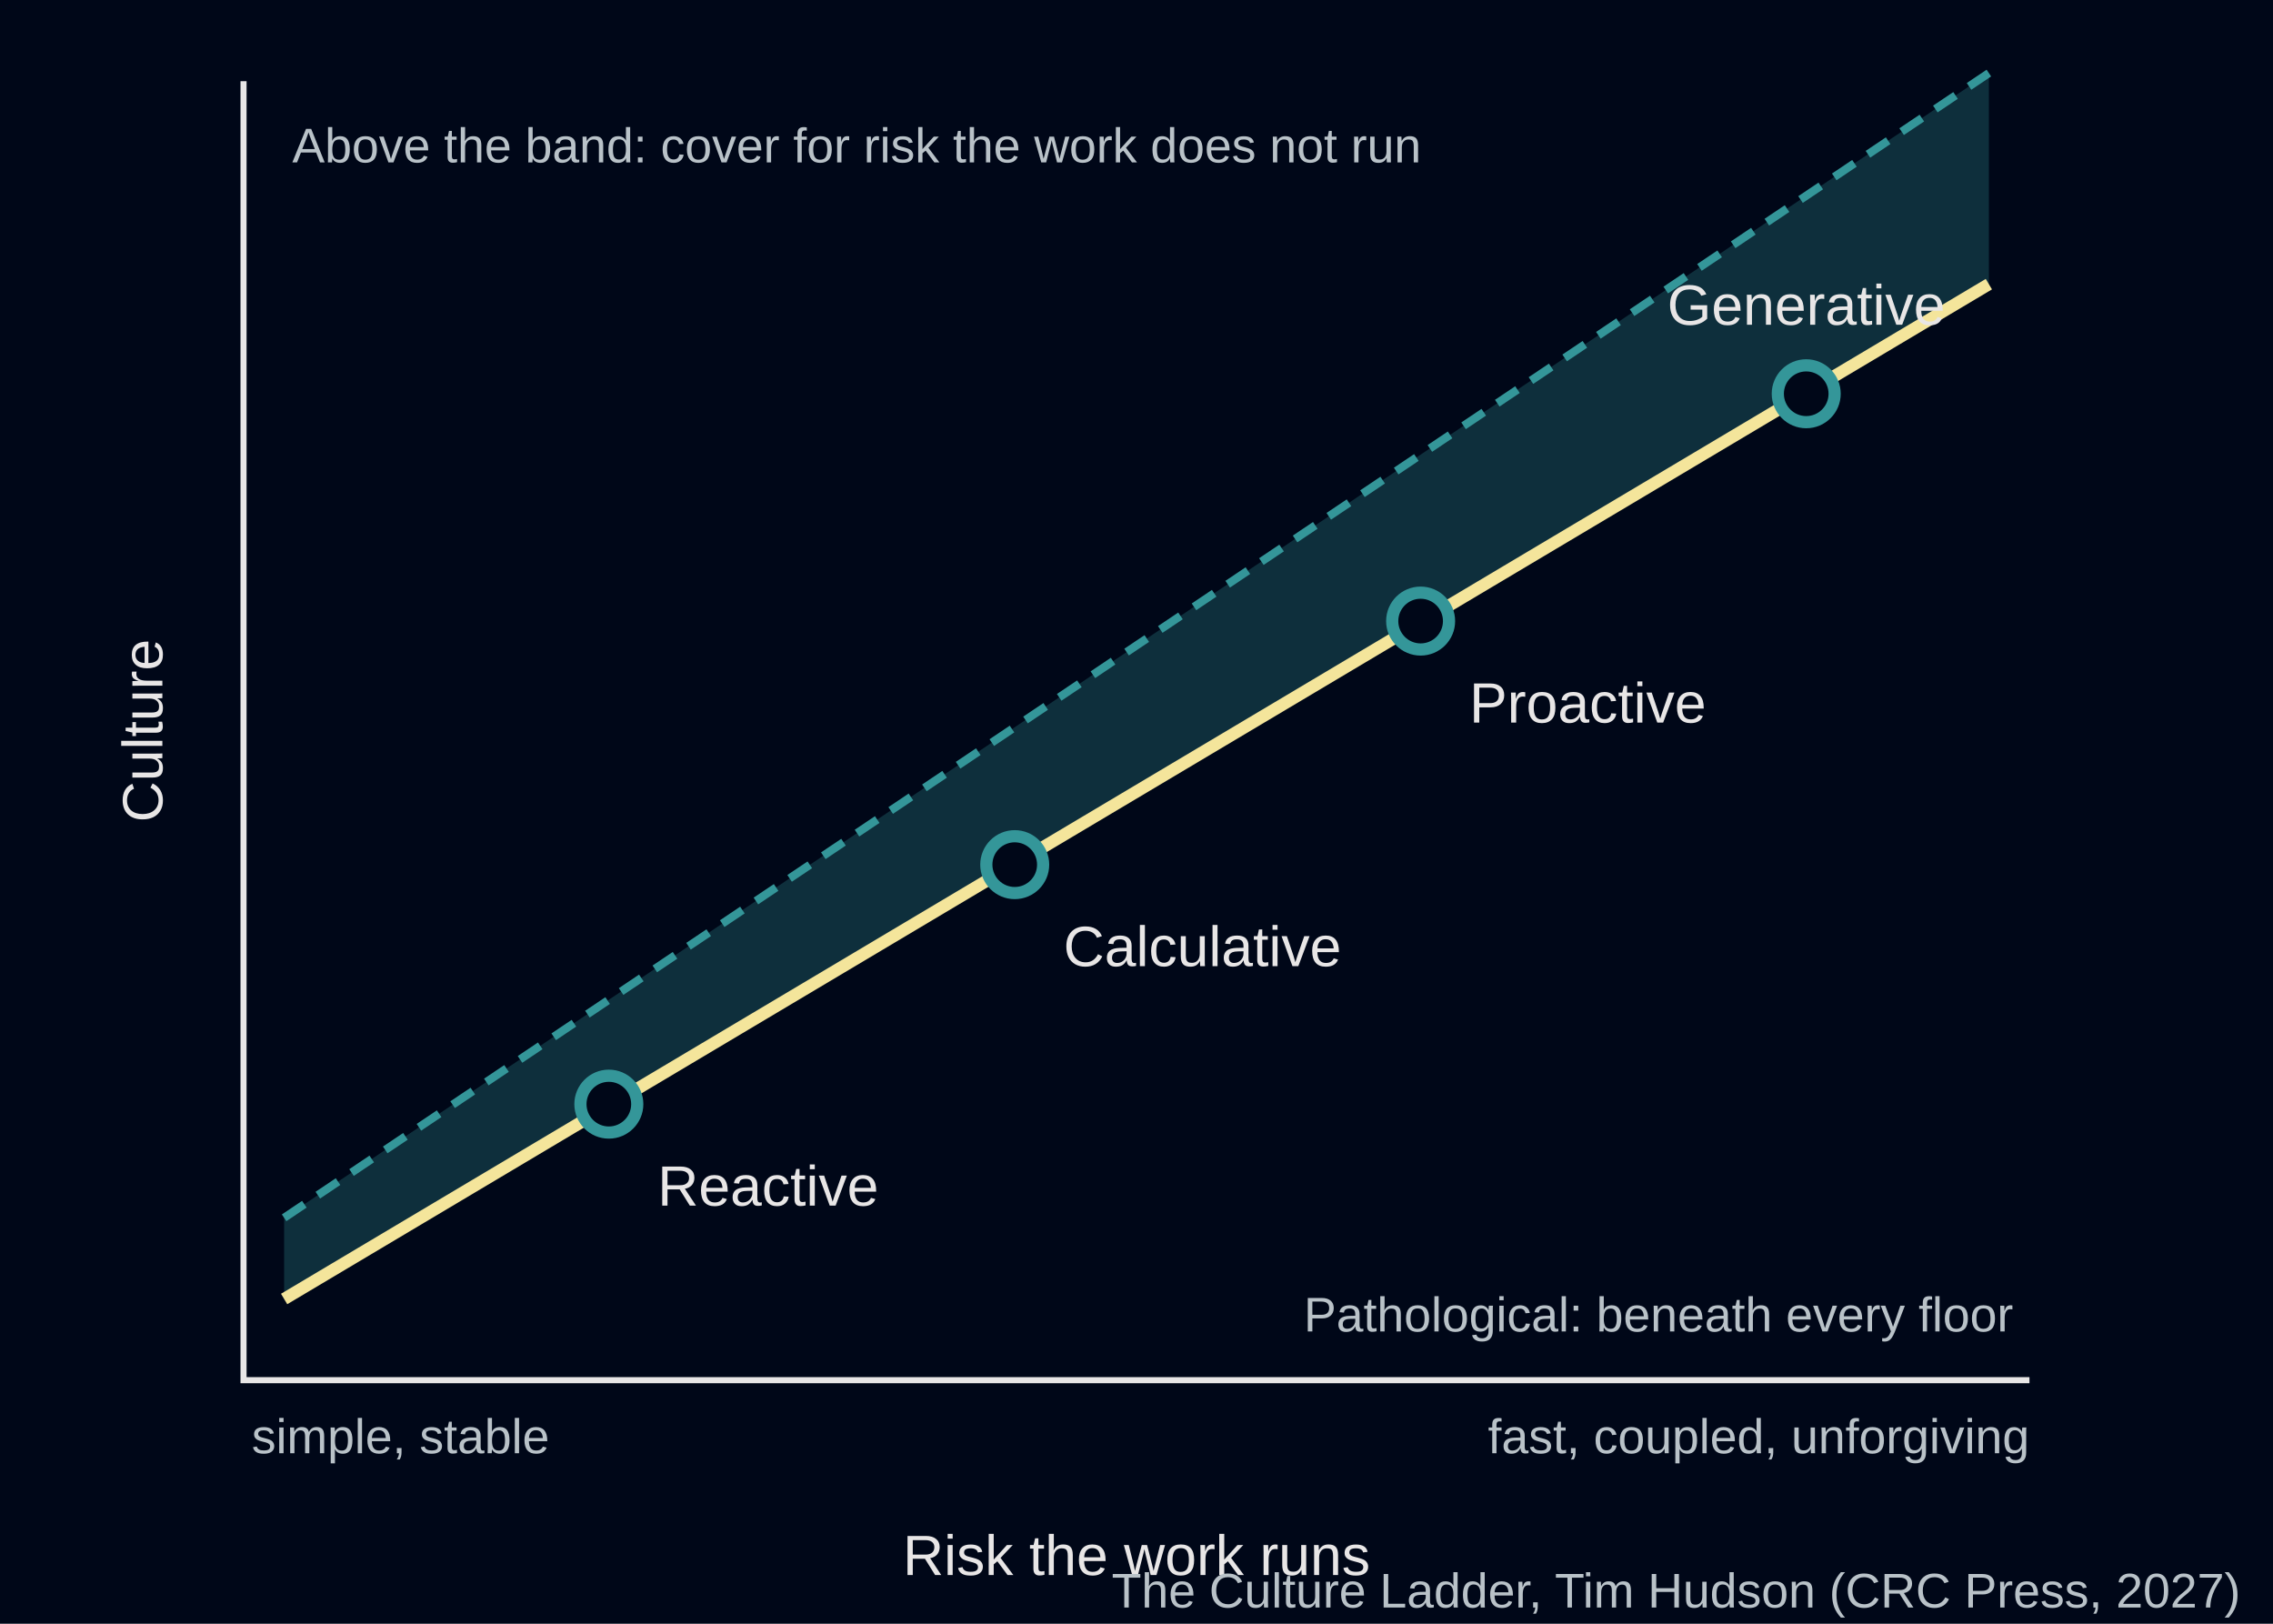
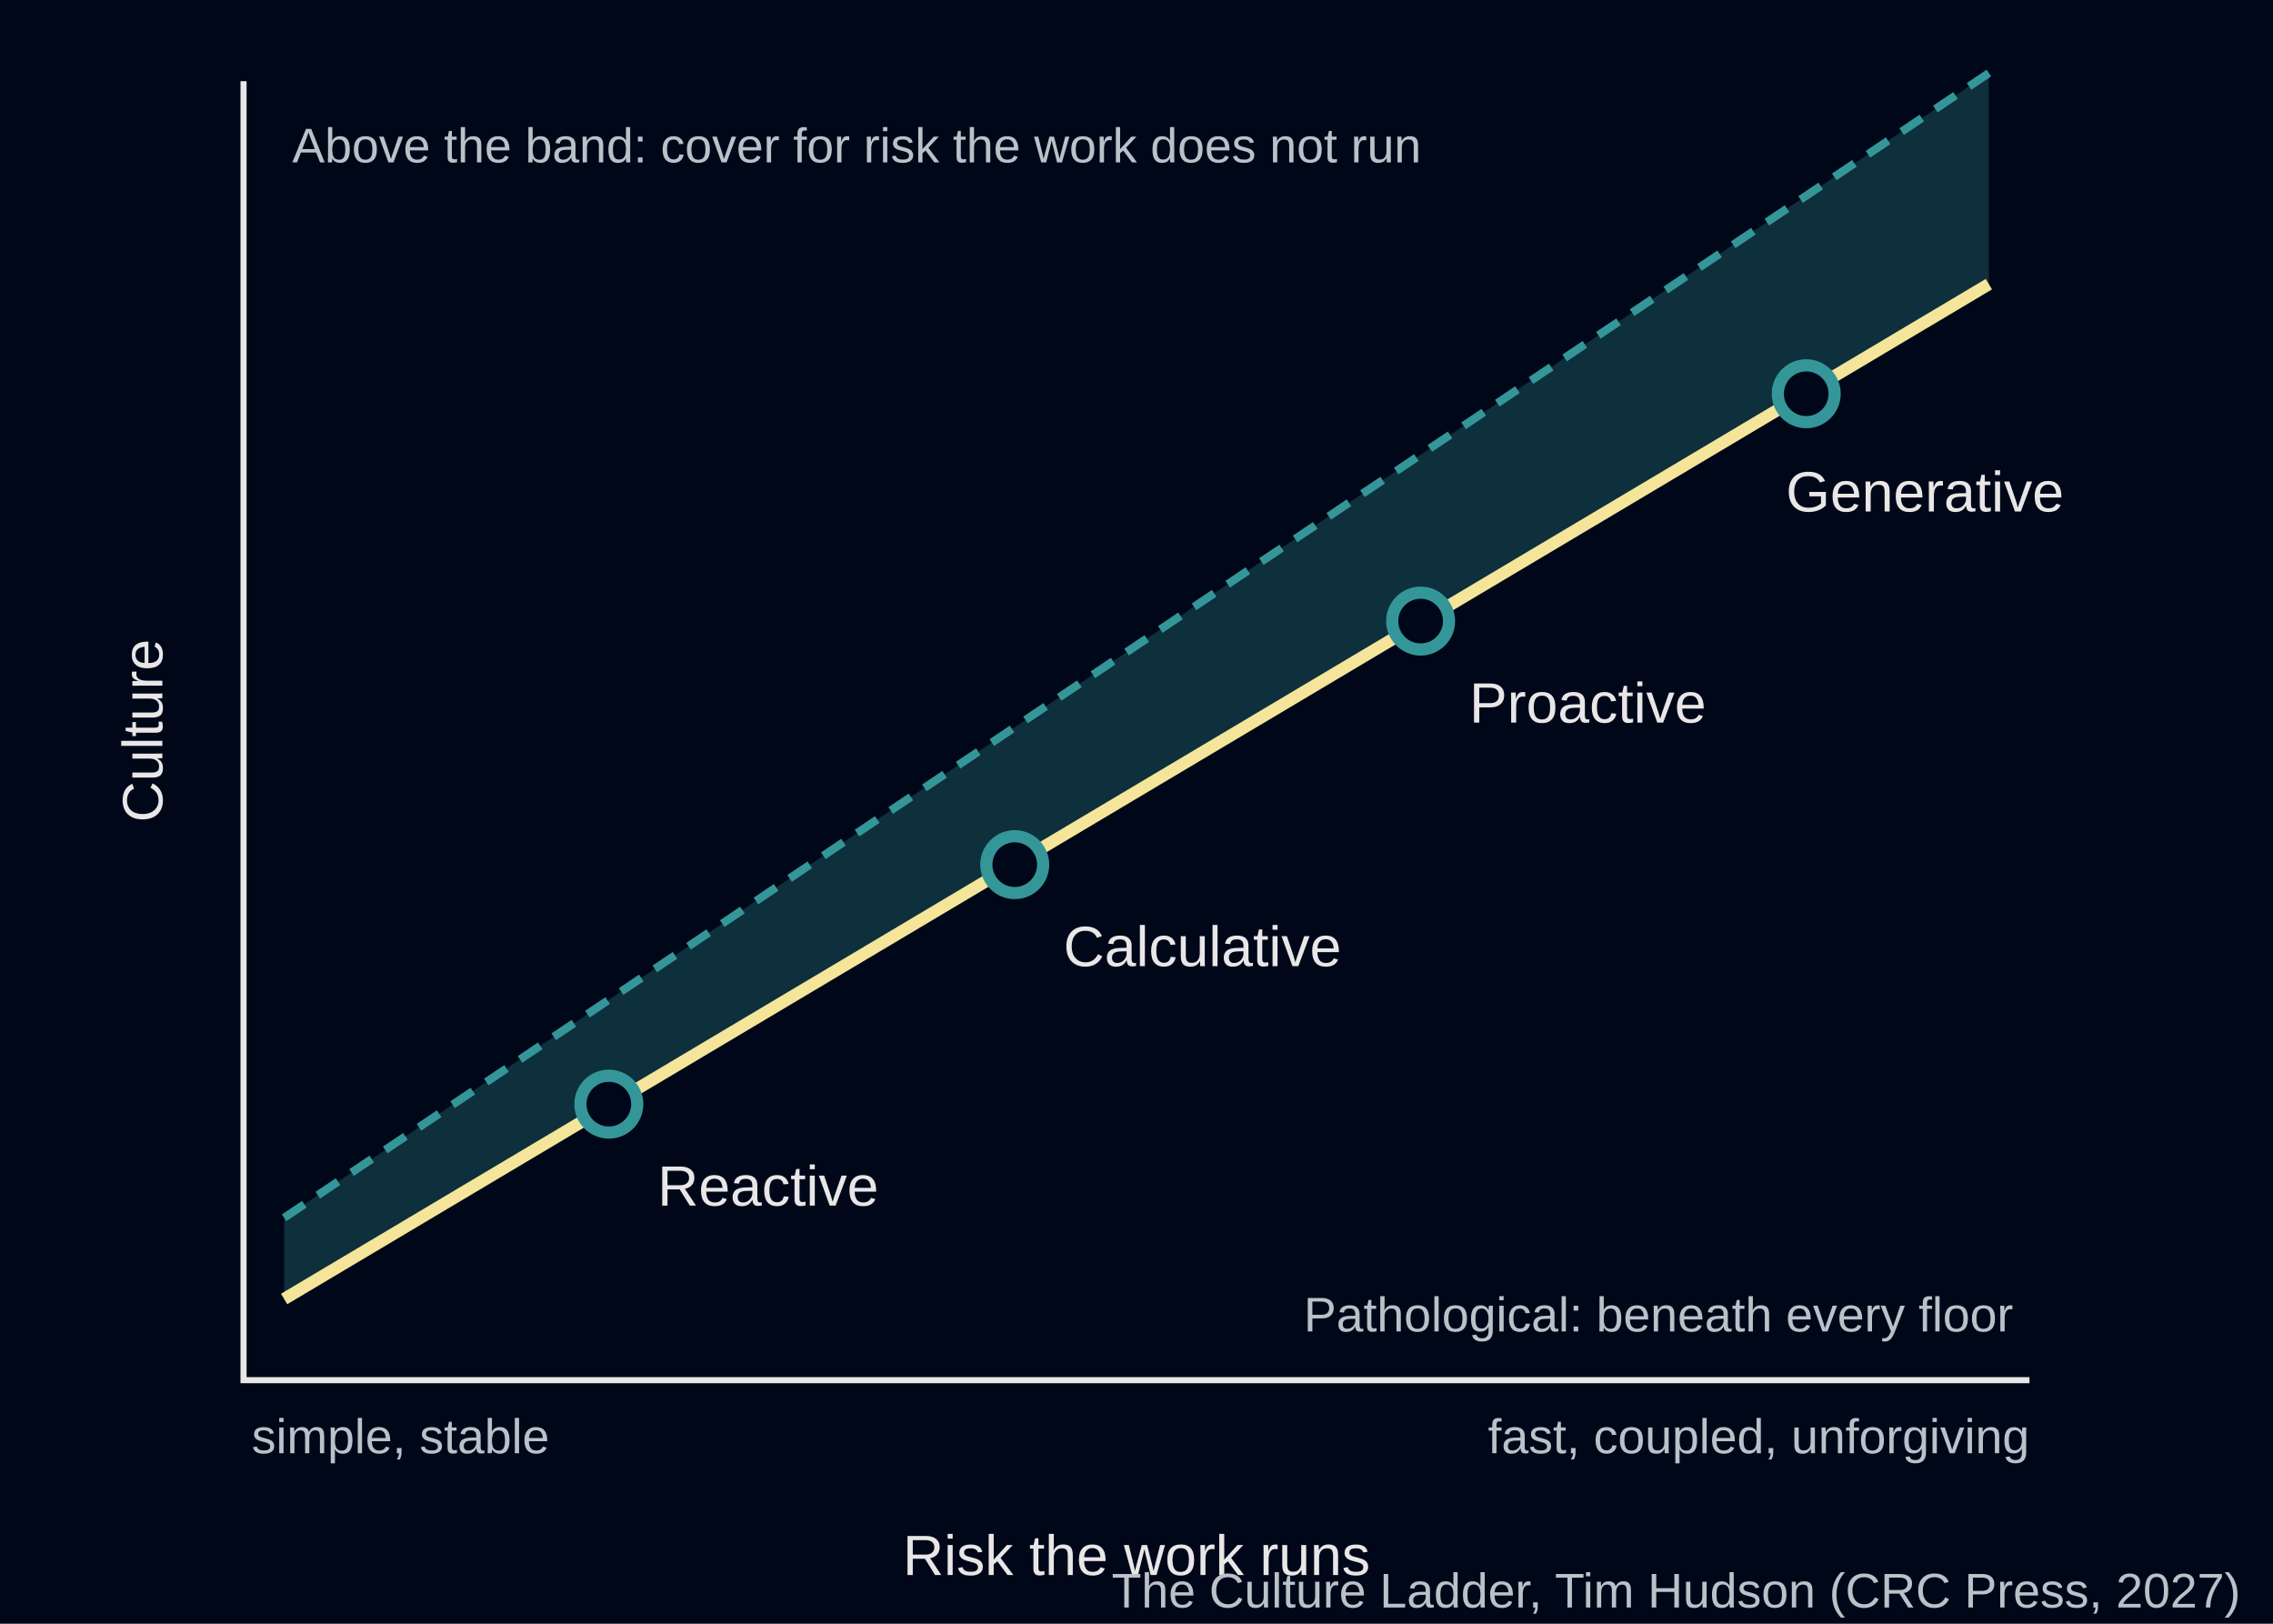
<svg xmlns="http://www.w3.org/2000/svg" viewBox="0 0 560 400" width="1120" height="800" role="img">
  <style>
    .bg{fill:#000718}.axis{stroke:#E8E6E6;stroke-width:1.5;fill:none}.floor{stroke:#F4E59B;stroke-width:3;fill:none}
    .band{fill:#349699;fill-opacity:.28}.band-edge{stroke:#349699;stroke-width:2;stroke-dasharray:6 4}
    .dot{fill:#000718;stroke:#349699;stroke-width:3}.lbl{font-family:Montserrat,"Source Sans 3",Arial,sans-serif;font-size:14px;fill:#E8E6E6}
    .small{font-size:12px;fill:#b9c2c8}
  </style>
  <rect class="bg" width="560" height="400" />
  <polygon class="band" points="70,320 490,70 490,18 70,300" />
  <line class="band-edge" x1="70" y1="300" x2="490" y2="18" />
  <path class="axis" d="M60 20 V340 H500" />
  <line class="floor" x1="70" y1="320" x2="490" y2="70" />
  <circle class="dot" cx="150" cy="272" r="7" />
  <circle class="dot" cx="250" cy="213" r="7" />
  <circle class="dot" cx="350" cy="153" r="7" />
  <circle class="dot" cx="445" cy="97" r="7" />
  <text class="lbl" x="162" y="297">Reactive</text>
  <text class="lbl" x="262" y="238">Calculative</text>
  <text class="lbl" x="362" y="178">Proactive</text>
-   <text class="lbl" x="445" y="80" text-anchor="middle">Generative</text>
+   <text class="lbl" x="440" y="126">Generative</text>
  <text class="lbl small" x="496" y="328" text-anchor="end">Pathological: beneath every floor</text>
  <text class="lbl small hide-narrow" x="72" y="40">Above the band: cover for risk the work does not run</text>
  <text class="lbl" x="280" y="388" text-anchor="middle">Risk the work runs</text>
  <text class="lbl small" x="62" y="358">simple, stable</text>
  <text class="lbl small" x="500" y="358" text-anchor="end">fast, coupled, unforgiving</text>
  <text class="lbl" transform="translate(40 180) rotate(-90)" text-anchor="middle">Culture</text>
  <text class="lbl small" x="552" y="396" text-anchor="end">The Culture Ladder, Tim Hudson (CRC Press, 2027)</text>
</svg>
